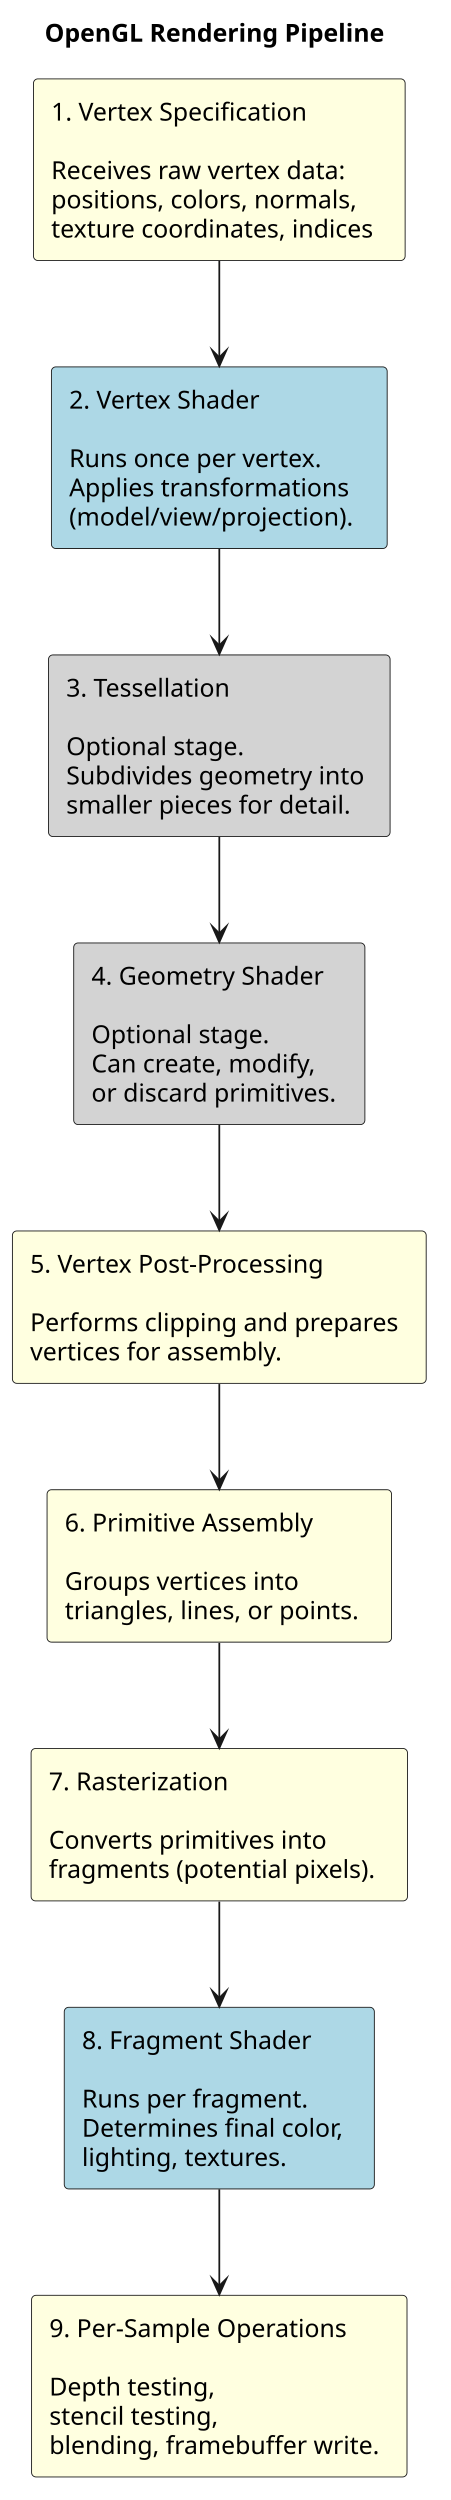
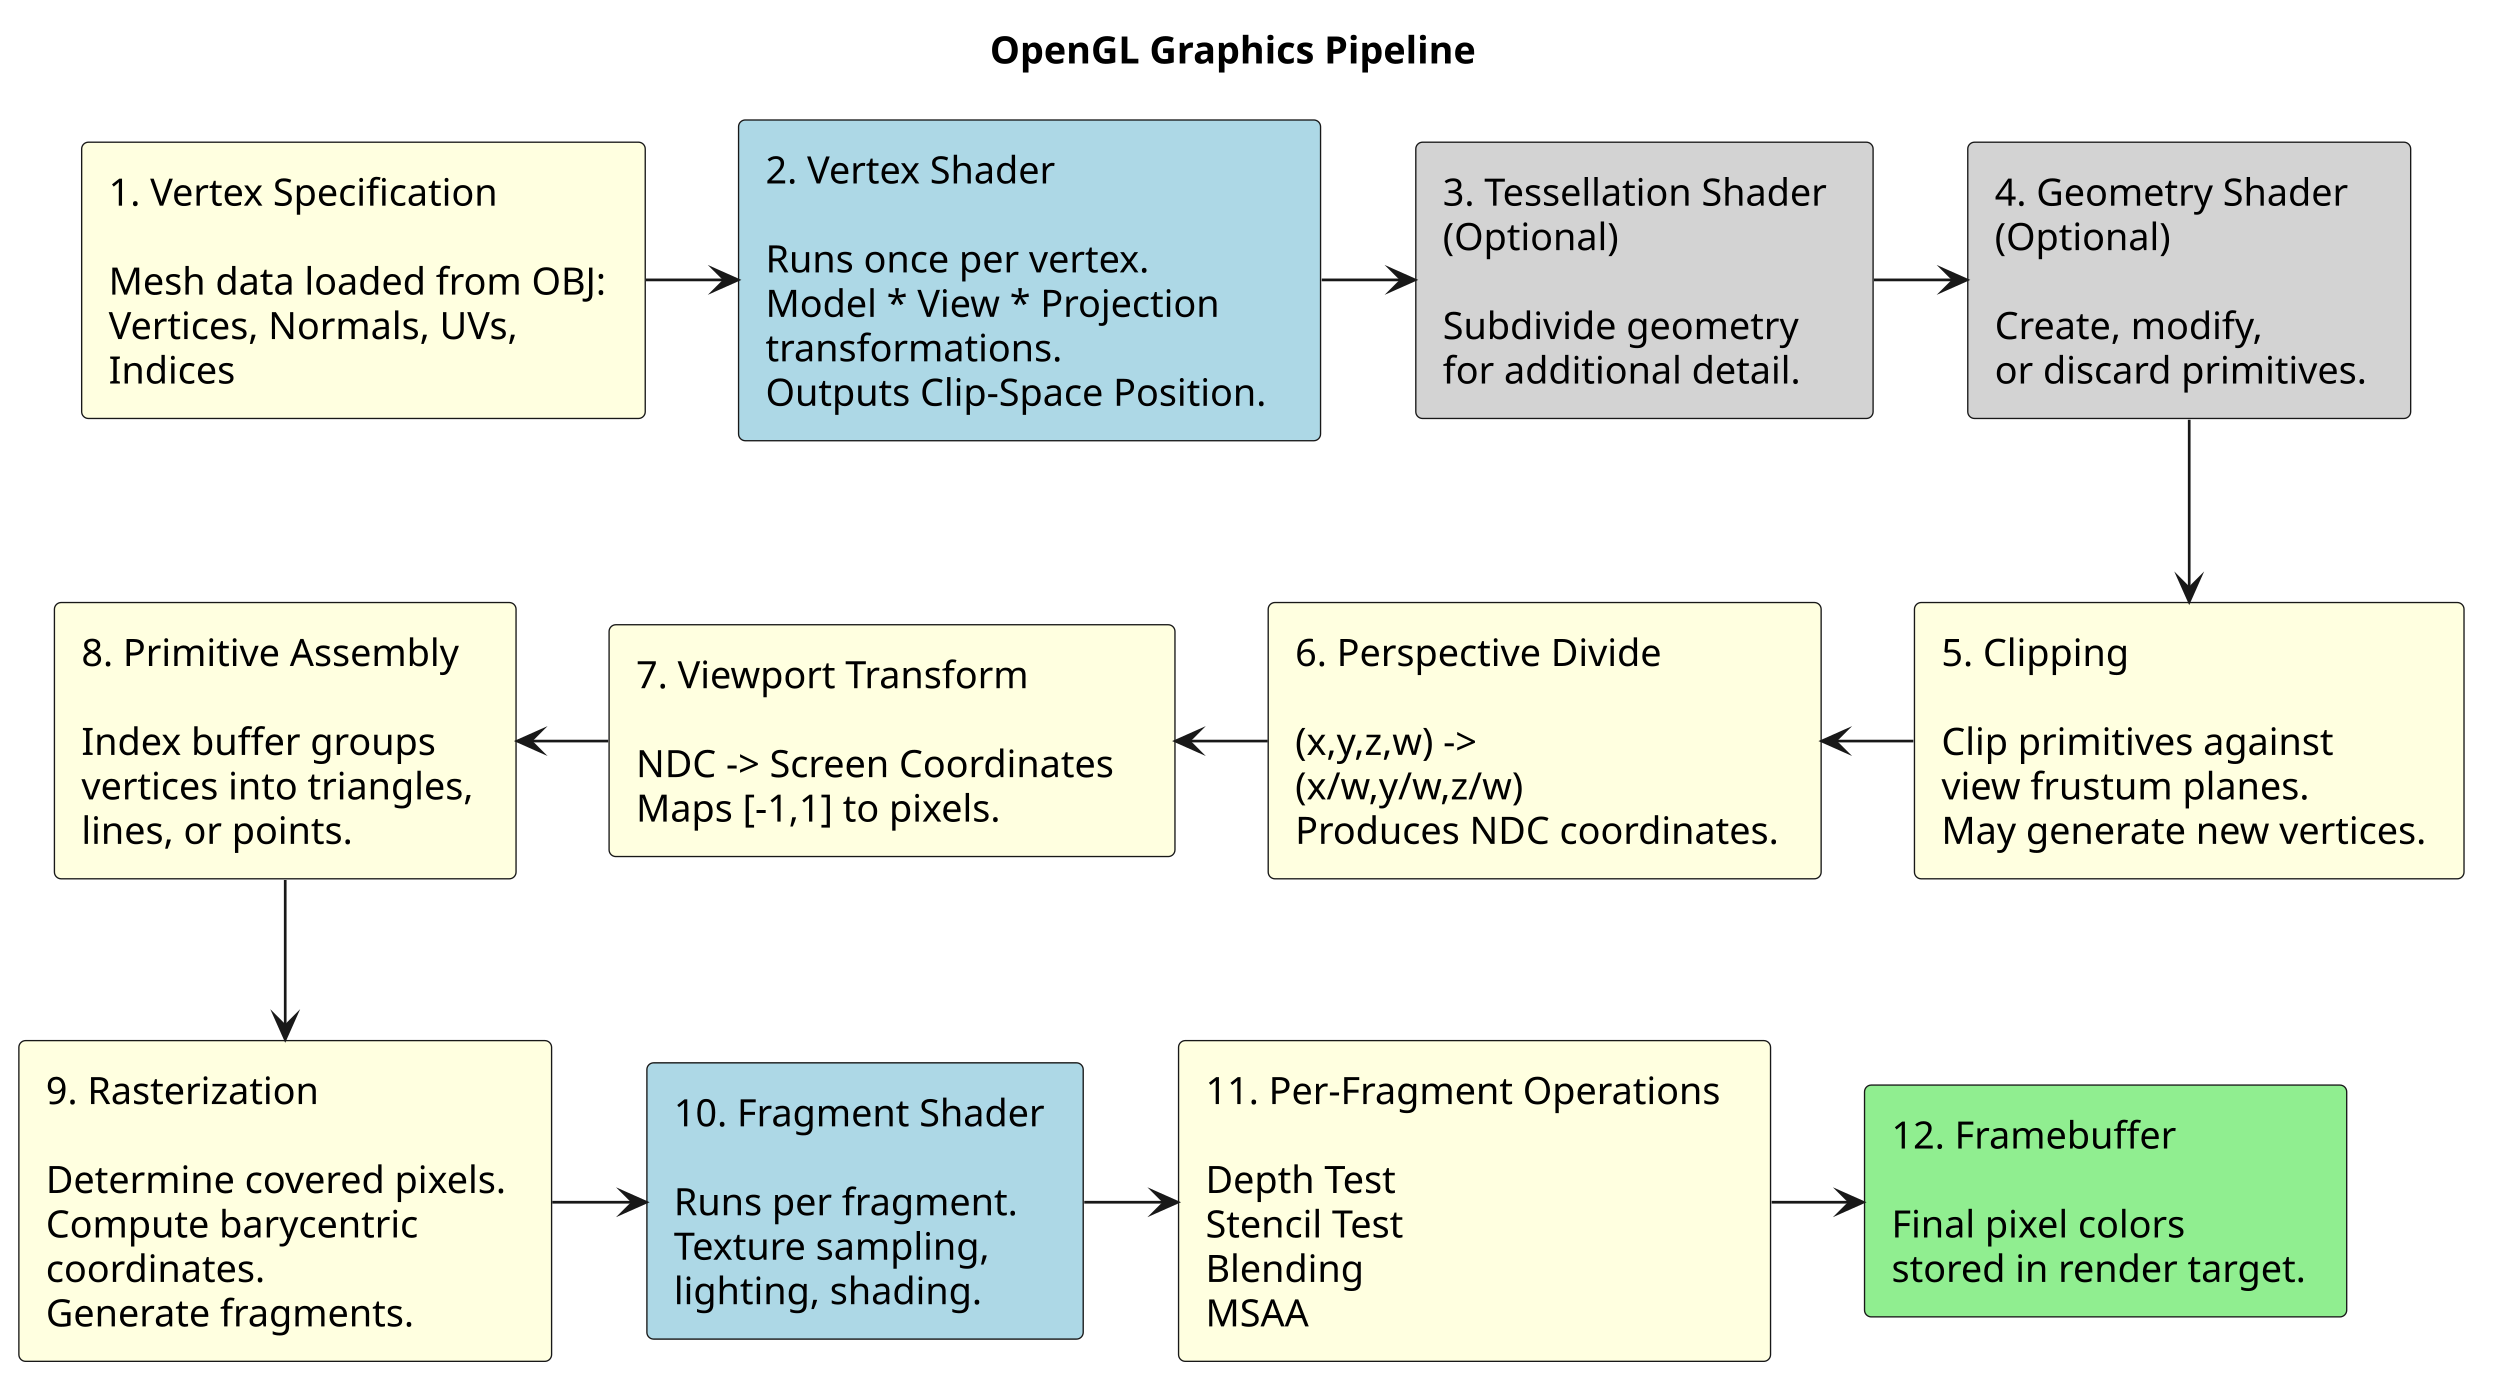
- <svg xmlns="http://www.w3.org/2000/svg" contentStyleType="text/css" data-diagram-type="DESCRIPTION" height="1410px" preserveAspectRatio="none" style="width:254px;height:1410px;background:#FFFFFF;" version="1.1" viewBox="0 0 254 1410" width="254px" zoomAndPan="magnify">
+ <svg xmlns="http://www.w3.org/2000/svg" contentStyleType="text/css" data-diagram-type="DESCRIPTION" height="518px" preserveAspectRatio="none" style="width:927px;height:518px;background:#FFFFFF;" version="1.1" viewBox="0 0 927 518" width="927px" zoomAndPan="magnify">
  <defs />
  <g>
    <g class="title" data-source-line="1">
-       <text fill="#000000" font-family="sans-serif" font-size="14" font-weight="700" lengthAdjust="spacing" textLength="197.012" x="25.179" y="23.535">OpenGL Rendering Pipeline</text>
+       <text fill="#000000" font-family="sans-serif" font-size="14" font-weight="700" lengthAdjust="spacing" textLength="186.553" x="367.052" y="23.535">OpenGL Graphics Pipeline</text>
    </g>
    <g class="entity" data-qualified-name="VSPEC" data-source-line="6" id="ent0001">
-       <rect fill="#FFFFE0" height="102.441" rx="2.5" ry="2.5" style="stroke:#181818;stroke-width:0.5;" width="209.615" x="18.88" y="44.488" />
-       <text fill="#000000" font-family="sans-serif" font-size="14" lengthAdjust="spacing" textLength="152.482" x="28.88" y="68.023">1. Vertex Specification</text>
-       <text fill="#000000" font-family="sans-serif" font-size="14" lengthAdjust="spacing" textLength="4.43" x="28.88" y="84.512"> </text>
-       <text fill="#000000" font-family="sans-serif" font-size="14" lengthAdjust="spacing" textLength="171.726" x="28.88" y="101">Receives raw vertex data:</text>
-       <text fill="#000000" font-family="sans-serif" font-size="14" lengthAdjust="spacing" textLength="180.735" x="28.88" y="117.488">positions, colors, normals,</text>
-       <text fill="#000000" font-family="sans-serif" font-size="14" lengthAdjust="spacing" textLength="189.615" x="28.88" y="133.977">texture coordinates, indices</text>
+       <rect fill="#FFFFE0" height="102.441" rx="2.5" ry="2.5" style="stroke:#181818;stroke-width:0.5;" width="208.973" x="30.28" y="52.728" />
+       <text fill="#000000" font-family="sans-serif" font-size="14" lengthAdjust="spacing" textLength="152.482" x="40.28" y="76.263">1. Vertex Specification</text>
+       <text fill="#000000" font-family="sans-serif" font-size="14" lengthAdjust="spacing" textLength="4.43" x="40.28" y="92.752"> </text>
+       <text fill="#000000" font-family="sans-serif" font-size="14" lengthAdjust="spacing" textLength="188.973" x="40.28" y="109.24">Mesh data loaded from OBJ:</text>
+       <text fill="#000000" font-family="sans-serif" font-size="14" lengthAdjust="spacing" textLength="158.867" x="40.28" y="125.728">Vertices, Normals, UVs,</text>
+       <text fill="#000000" font-family="sans-serif" font-size="14" lengthAdjust="spacing" textLength="47.688" x="40.28" y="142.217">Indices</text>
    </g>
    <g class="entity" data-qualified-name="VSHADER" data-source-line="8" id="ent0002">
-       <rect fill="#ADD8E6" height="102.441" rx="2.5" ry="2.5" style="stroke:#181818;stroke-width:0.5;" width="189.367" x="29" y="206.928" />
-       <text fill="#000000" font-family="sans-serif" font-size="14" lengthAdjust="spacing" textLength="112.745" x="39" y="230.463">2. Vertex Shader</text>
-       <text fill="#000000" font-family="sans-serif" font-size="14" lengthAdjust="spacing" textLength="4.43" x="39" y="246.952"> </text>
-       <text fill="#000000" font-family="sans-serif" font-size="14" lengthAdjust="spacing" textLength="148.08" x="39" y="263.44">Runs once per vertex.</text>
-       <text fill="#000000" font-family="sans-serif" font-size="14" lengthAdjust="spacing" textLength="163.249" x="39" y="279.928">Applies transformations</text>
-       <text fill="#000000" font-family="sans-serif" font-size="14" lengthAdjust="spacing" textLength="169.367" x="39" y="296.417">(model/view/projection).</text>
+       <rect fill="#ADD8E6" height="118.93" rx="2.5" ry="2.5" style="stroke:#181818;stroke-width:0.5;" width="215.802" x="273.86" y="44.488" />
+       <text fill="#000000" font-family="sans-serif" font-size="14" lengthAdjust="spacing" textLength="112.745" x="283.86" y="68.023">2. Vertex Shader</text>
+       <text fill="#000000" font-family="sans-serif" font-size="14" lengthAdjust="spacing" textLength="4.43" x="283.86" y="84.512"> </text>
+       <text fill="#000000" font-family="sans-serif" font-size="14" lengthAdjust="spacing" textLength="148.08" x="283.86" y="101">Runs once per vertex.</text>
+       <text fill="#000000" font-family="sans-serif" font-size="14" lengthAdjust="spacing" textLength="172.184" x="283.86" y="117.488">Model * View * Projection</text>
+       <text fill="#000000" font-family="sans-serif" font-size="14" lengthAdjust="spacing" textLength="112.936" x="283.86" y="133.977">transformations.</text>
+       <text fill="#000000" font-family="sans-serif" font-size="14" lengthAdjust="spacing" textLength="195.802" x="283.86" y="150.465">Outputs Clip-Space Position.</text>
    </g>
    <g class="entity" data-qualified-name="TESS" data-source-line="10" id="ent0003">
-       <rect fill="#D3D3D3" height="102.441" rx="2.5" ry="2.5" style="stroke:#181818;stroke-width:0.5;" width="192.648" x="27.36" y="369.378" />
-       <text fill="#000000" font-family="sans-serif" font-size="14" lengthAdjust="spacing" textLength="98.834" x="37.36" y="392.913">3. Tessellation</text>
-       <text fill="#000000" font-family="sans-serif" font-size="14" lengthAdjust="spacing" textLength="4.43" x="37.36" y="409.402"> </text>
-       <text fill="#000000" font-family="sans-serif" font-size="14" lengthAdjust="spacing" textLength="103.53" x="37.36" y="425.89">Optional stage.</text>
-       <text fill="#000000" font-family="sans-serif" font-size="14" lengthAdjust="spacing" textLength="172.648" x="37.36" y="442.378">Subdivides geometry into</text>
-       <text fill="#000000" font-family="sans-serif" font-size="14" lengthAdjust="spacing" textLength="167.193" x="37.36" y="458.867">smaller pieces for detail.</text>
+       <rect fill="#D3D3D3" height="102.441" rx="2.5" ry="2.5" style="stroke:#181818;stroke-width:0.5;" width="169.564" x="524.98" y="52.728" />
+       <text fill="#000000" font-family="sans-serif" font-size="14" lengthAdjust="spacing" textLength="149.564" x="534.98" y="76.263">3. Tessellation Shader</text>
+       <text fill="#000000" font-family="sans-serif" font-size="14" lengthAdjust="spacing" textLength="67.143" x="534.98" y="92.752">(Optional)</text>
+       <text fill="#000000" font-family="sans-serif" font-size="14" lengthAdjust="spacing" textLength="4.43" x="534.98" y="109.24"> </text>
+       <text fill="#000000" font-family="sans-serif" font-size="14" lengthAdjust="spacing" textLength="134.511" x="534.98" y="125.728">Subdivide geometry</text>
+       <text fill="#000000" font-family="sans-serif" font-size="14" lengthAdjust="spacing" textLength="138.189" x="534.98" y="142.217">for additional detail.</text>
    </g>
    <g class="entity" data-qualified-name="GSHADER" data-source-line="12" id="ent0004">
-       <rect fill="#D3D3D3" height="102.441" rx="2.5" ry="2.5" style="stroke:#181818;stroke-width:0.5;" width="164.225" x="41.57" y="531.818" />
-       <text fill="#000000" font-family="sans-serif" font-size="14" lengthAdjust="spacing" textLength="134.107" x="51.57" y="555.353">4. Geometry Shader</text>
-       <text fill="#000000" font-family="sans-serif" font-size="14" lengthAdjust="spacing" textLength="4.43" x="51.57" y="571.842"> </text>
-       <text fill="#000000" font-family="sans-serif" font-size="14" lengthAdjust="spacing" textLength="103.53" x="51.57" y="588.33">Optional stage.</text>
-       <text fill="#000000" font-family="sans-serif" font-size="14" lengthAdjust="spacing" textLength="132.282" x="51.57" y="604.818">Can create, modify,</text>
-       <text fill="#000000" font-family="sans-serif" font-size="14" lengthAdjust="spacing" textLength="144.225" x="51.57" y="621.307">or discard primitives.</text>
+       <rect fill="#D3D3D3" height="102.441" rx="2.5" ry="2.5" style="stroke:#181818;stroke-width:0.5;" width="164.225" x="729.65" y="52.728" />
+       <text fill="#000000" font-family="sans-serif" font-size="14" lengthAdjust="spacing" textLength="134.107" x="739.65" y="76.263">4. Geometry Shader</text>
+       <text fill="#000000" font-family="sans-serif" font-size="14" lengthAdjust="spacing" textLength="67.143" x="739.65" y="92.752">(Optional)</text>
+       <text fill="#000000" font-family="sans-serif" font-size="14" lengthAdjust="spacing" textLength="4.43" x="739.65" y="109.24"> </text>
+       <text fill="#000000" font-family="sans-serif" font-size="14" lengthAdjust="spacing" textLength="104.262" x="739.65" y="125.728">Create, modify,</text>
+       <text fill="#000000" font-family="sans-serif" font-size="14" lengthAdjust="spacing" textLength="144.225" x="739.65" y="142.217">or discard primitives.</text>
    </g>
-     <g class="entity" data-qualified-name="VPOST" data-source-line="14" id="ent0005">
-       <rect fill="#FFFFE0" height="85.953" rx="2.5" ry="2.5" style="stroke:#181818;stroke-width:0.5;" width="233.37" x="7" y="694.258" />
-       <text fill="#000000" font-family="sans-serif" font-size="14" lengthAdjust="spacing" textLength="176.032" x="17" y="717.793">5. Vertex Post-Processing</text>
-       <text fill="#000000" font-family="sans-serif" font-size="14" lengthAdjust="spacing" textLength="4.43" x="17" y="734.282"> </text>
-       <text fill="#000000" font-family="sans-serif" font-size="14" lengthAdjust="spacing" textLength="213.37" x="17" y="750.77">Performs clipping and prepares</text>
-       <text fill="#000000" font-family="sans-serif" font-size="14" lengthAdjust="spacing" textLength="147.977" x="17" y="767.258">vertices for assembly.</text>
+     <g class="entity" data-qualified-name="CLIP" data-source-line="14" id="ent0005">
+       <rect fill="#FFFFE0" height="102.441" rx="2.5" ry="2.5" style="stroke:#181818;stroke-width:0.5;" width="203.777" x="709.88" y="223.418" />
+       <text fill="#000000" font-family="sans-serif" font-size="14" lengthAdjust="spacing" textLength="74.58" x="719.88" y="246.953">5. Clipping</text>
+       <text fill="#000000" font-family="sans-serif" font-size="14" lengthAdjust="spacing" textLength="4.43" x="719.88" y="263.442"> </text>
+       <text fill="#000000" font-family="sans-serif" font-size="14" lengthAdjust="spacing" textLength="151.922" x="719.88" y="279.93">Clip primitives against</text>
+       <text fill="#000000" font-family="sans-serif" font-size="14" lengthAdjust="spacing" textLength="141.08" x="719.88" y="296.418">view frustum planes.</text>
+       <text fill="#000000" font-family="sans-serif" font-size="14" lengthAdjust="spacing" textLength="183.777" x="719.88" y="312.907">May generate new vertices.</text>
    </g>
-     <g class="entity" data-qualified-name="PRIM" data-source-line="16" id="ent0006">
-       <rect fill="#FFFFE0" height="85.953" rx="2.5" ry="2.5" style="stroke:#181818;stroke-width:0.5;" width="194.289" x="26.54" y="840.208" />
-       <text fill="#000000" font-family="sans-serif" font-size="14" lengthAdjust="spacing" textLength="146.077" x="36.54" y="863.743">6. Primitive Assembly</text>
-       <text fill="#000000" font-family="sans-serif" font-size="14" lengthAdjust="spacing" textLength="4.43" x="36.54" y="880.232"> </text>
-       <text fill="#000000" font-family="sans-serif" font-size="14" lengthAdjust="spacing" textLength="136.678" x="36.54" y="896.72">Groups vertices into</text>
-       <text fill="#000000" font-family="sans-serif" font-size="14" lengthAdjust="spacing" textLength="174.289" x="36.54" y="913.208">triangles, lines, or points.</text>
+     <g class="entity" data-qualified-name="PDIV" data-source-line="16" id="ent0006">
+       <rect fill="#FFFFE0" height="102.441" rx="2.5" ry="2.5" style="stroke:#181818;stroke-width:0.5;" width="205.028" x="470.25" y="223.418" />
+       <text fill="#000000" font-family="sans-serif" font-size="14" lengthAdjust="spacing" textLength="141.094" x="480.25" y="246.953">6. Perspective Divide</text>
+       <text fill="#000000" font-family="sans-serif" font-size="14" lengthAdjust="spacing" textLength="4.43" x="480.25" y="263.442"> </text>
+       <text fill="#000000" font-family="sans-serif" font-size="14" lengthAdjust="spacing" textLength="80.767" x="480.25" y="279.93">(x,y,z,w) -&gt;</text>
+       <text fill="#000000" font-family="sans-serif" font-size="14" lengthAdjust="spacing" textLength="96.277" x="480.25" y="296.418">(x/w,y/w,z/w)</text>
+       <text fill="#000000" font-family="sans-serif" font-size="14" lengthAdjust="spacing" textLength="185.028" x="480.25" y="312.907">Produces NDC coordinates.</text>
    </g>
-     <g class="entity" data-qualified-name="RAST" data-source-line="18" id="ent0007">
-       <rect fill="#FFFFE0" height="85.953" rx="2.5" ry="2.5" style="stroke:#181818;stroke-width:0.5;" width="212.288" x="17.54" y="986.158" />
-       <text fill="#000000" font-family="sans-serif" font-size="14" lengthAdjust="spacing" textLength="106.572" x="27.54" y="1009.693">7. Rasterization</text>
-       <text fill="#000000" font-family="sans-serif" font-size="14" lengthAdjust="spacing" textLength="4.43" x="27.54" y="1026.182"> </text>
-       <text fill="#000000" font-family="sans-serif" font-size="14" lengthAdjust="spacing" textLength="162.723" x="27.54" y="1042.67">Converts primitives into</text>
-       <text fill="#000000" font-family="sans-serif" font-size="14" lengthAdjust="spacing" textLength="192.288" x="27.54" y="1059.158">fragments (potential pixels).</text>
+     <g class="entity" data-qualified-name="VIEWPORT" data-source-line="18" id="ent0007">
+       <rect fill="#FFFFE0" height="85.953" rx="2.5" ry="2.5" style="stroke:#181818;stroke-width:0.5;" width="209.827" x="225.85" y="231.658" />
+       <text fill="#000000" font-family="sans-serif" font-size="14" lengthAdjust="spacing" textLength="152.988" x="235.85" y="255.193">7. Viewport Transform</text>
+       <text fill="#000000" font-family="sans-serif" font-size="14" lengthAdjust="spacing" textLength="4.43" x="235.85" y="271.682"> </text>
+       <text fill="#000000" font-family="sans-serif" font-size="14" lengthAdjust="spacing" textLength="189.827" x="235.85" y="288.17">NDC -&gt; Screen Coordinates</text>
+       <text fill="#000000" font-family="sans-serif" font-size="14" lengthAdjust="spacing" textLength="147.061" x="235.85" y="304.658">Maps [-1,1] to pixels.</text>
    </g>
-     <g class="entity" data-qualified-name="FSHADER" data-source-line="20" id="ent0008">
-       <rect fill="#ADD8E6" height="102.441" rx="2.5" ry="2.5" style="stroke:#181818;stroke-width:0.5;" width="174.889" x="36.24" y="1132.118" />
-       <text fill="#000000" font-family="sans-serif" font-size="14" lengthAdjust="spacing" textLength="132.932" x="46.24" y="1155.653">8. Fragment Shader</text>
-       <text fill="#000000" font-family="sans-serif" font-size="14" lengthAdjust="spacing" textLength="4.43" x="46.24" y="1172.142"> </text>
-       <text fill="#000000" font-family="sans-serif" font-size="14" lengthAdjust="spacing" textLength="131.127" x="46.24" y="1188.63">Runs per fragment.</text>
-       <text fill="#000000" font-family="sans-serif" font-size="14" lengthAdjust="spacing" textLength="154.889" x="46.24" y="1205.118">Determines final color,</text>
-       <text fill="#000000" font-family="sans-serif" font-size="14" lengthAdjust="spacing" textLength="121.714" x="46.24" y="1221.607">lighting, textures.</text>
+     <g class="entity" data-qualified-name="PRIM" data-source-line="20" id="ent0008">
+       <rect fill="#FFFFE0" height="102.441" rx="2.5" ry="2.5" style="stroke:#181818;stroke-width:0.5;" width="171.17" x="20.18" y="223.418" />
+       <text fill="#000000" font-family="sans-serif" font-size="14" lengthAdjust="spacing" textLength="146.077" x="30.18" y="246.953">8. Primitive Assembly</text>
+       <text fill="#000000" font-family="sans-serif" font-size="14" lengthAdjust="spacing" textLength="4.43" x="30.18" y="263.442"> </text>
+       <text fill="#000000" font-family="sans-serif" font-size="14" lengthAdjust="spacing" textLength="135.796" x="30.18" y="279.93">Index buffer groups</text>
+       <text fill="#000000" font-family="sans-serif" font-size="14" lengthAdjust="spacing" textLength="151.17" x="30.18" y="296.418">vertices into triangles,</text>
+       <text fill="#000000" font-family="sans-serif" font-size="14" lengthAdjust="spacing" textLength="106.285" x="30.18" y="312.907">lines, or points.</text>
    </g>
-     <g class="entity" data-qualified-name="PSAMPLE" data-source-line="22" id="ent0009">
-       <rect fill="#FFFFE0" height="102.441" rx="2.5" ry="2.5" style="stroke:#181818;stroke-width:0.5;" width="211.741" x="17.81" y="1294.558" />
-       <text fill="#000000" font-family="sans-serif" font-size="14" lengthAdjust="spacing" textLength="175.164" x="27.81" y="1318.093">9. Per-Sample Operations</text>
-       <text fill="#000000" font-family="sans-serif" font-size="14" lengthAdjust="spacing" textLength="4.43" x="27.81" y="1334.582"> </text>
-       <text fill="#000000" font-family="sans-serif" font-size="14" lengthAdjust="spacing" textLength="96.756" x="27.81" y="1351.07">Depth testing,</text>
-       <text fill="#000000" font-family="sans-serif" font-size="14" lengthAdjust="spacing" textLength="99.859" x="27.81" y="1367.558">stencil testing,</text>
-       <text fill="#000000" font-family="sans-serif" font-size="14" lengthAdjust="spacing" textLength="191.741" x="27.81" y="1384.047">blending, framebuffer write.</text>
+     <g class="entity" data-qualified-name="RAST" data-source-line="22" id="ent0009">
+       <rect fill="#FFFFE0" height="118.93" rx="2.5" ry="2.5" style="stroke:#181818;stroke-width:0.5;" width="197.529" x="7" y="385.858" />
+       <text fill="#000000" font-family="sans-serif" font-size="14" lengthAdjust="spacing" textLength="106.572" x="17" y="409.393">9. Rasterization</text>
+       <text fill="#000000" font-family="sans-serif" font-size="14" lengthAdjust="spacing" textLength="4.43" x="17" y="425.882"> </text>
+       <text fill="#000000" font-family="sans-serif" font-size="14" lengthAdjust="spacing" textLength="177.529" x="17" y="442.37">Determine covered pixels.</text>
+       <text fill="#000000" font-family="sans-serif" font-size="14" lengthAdjust="spacing" textLength="141.75" x="17" y="458.858">Compute barycentric</text>
+       <text fill="#000000" font-family="sans-serif" font-size="14" lengthAdjust="spacing" textLength="83.98" x="17" y="475.347">coordinates.</text>
+       <text fill="#000000" font-family="sans-serif" font-size="14" lengthAdjust="spacing" textLength="139.029" x="17" y="491.835">Generate fragments.</text>
    </g>
-     <g class="link" data-entity-1="ent0001" data-entity-2="ent0002" data-link-type="dependency" data-source-line="24" id="lnk10">
-       <path d="M123.69,147.108 C123.69,166.068 123.69,182.548 123.69,201.528" fill="none" id="VSPEC-to-VSHADER" style="stroke:#181818;stroke-width:1;" />
-       <polygon fill="#181818" points="123.69,206.528,127.69,197.528,123.69,201.528,119.69,197.528,123.69,206.528" style="stroke:#181818;stroke-width:1;stroke-linejoin:miter;stroke-miterlimit:10;" />
+     <g class="entity" data-qualified-name="FSHADER" data-source-line="24" id="ent0010">
+       <rect fill="#ADD8E6" height="102.441" rx="2.5" ry="2.5" style="stroke:#181818;stroke-width:0.5;" width="161.784" x="239.87" y="394.098" />
+       <text fill="#000000" font-family="sans-serif" font-size="14" lengthAdjust="spacing" textLength="141.784" x="249.87" y="417.633">10. Fragment Shader</text>
+       <text fill="#000000" font-family="sans-serif" font-size="14" lengthAdjust="spacing" textLength="4.43" x="249.87" y="434.122"> </text>
+       <text fill="#000000" font-family="sans-serif" font-size="14" lengthAdjust="spacing" textLength="131.127" x="249.87" y="450.61">Runs per fragment.</text>
+       <text fill="#000000" font-family="sans-serif" font-size="14" lengthAdjust="spacing" textLength="123.812" x="249.87" y="467.098">Texture sampling,</text>
+       <text fill="#000000" font-family="sans-serif" font-size="14" lengthAdjust="spacing" textLength="119.335" x="249.87" y="483.587">lighting, shading.</text>
    </g>
-     <g class="link" data-entity-1="ent0002" data-entity-2="ent0003" data-link-type="dependency" data-source-line="25" id="lnk11">
-       <path d="M123.69,309.548 C123.69,328.508 123.69,344.988 123.69,363.978" fill="none" id="VSHADER-to-TESS" style="stroke:#181818;stroke-width:1;" />
-       <polygon fill="#181818" points="123.69,368.978,127.69,359.978,123.69,363.978,119.69,359.978,123.69,368.978" style="stroke:#181818;stroke-width:1;stroke-linejoin:miter;stroke-miterlimit:10;" />
+     <g class="entity" data-qualified-name="PFO" data-source-line="26" id="ent0011">
+       <rect fill="#FFFFE0" height="118.93" rx="2.5" ry="2.5" style="stroke:#181818;stroke-width:0.5;" width="219.507" x="437.01" y="385.858" />
+       <text fill="#000000" font-family="sans-serif" font-size="14" lengthAdjust="spacing" textLength="199.507" x="447.01" y="409.393">11. Per-Fragment Operations</text>
+       <text fill="#000000" font-family="sans-serif" font-size="14" lengthAdjust="spacing" textLength="4.43" x="447.01" y="425.882"> </text>
+       <text fill="#000000" font-family="sans-serif" font-size="14" lengthAdjust="spacing" textLength="74.478" x="447.01" y="442.37">Depth Test</text>
+       <text fill="#000000" font-family="sans-serif" font-size="14" lengthAdjust="spacing" textLength="77.984" x="447.01" y="458.858">Stencil Test</text>
+       <text fill="#000000" font-family="sans-serif" font-size="14" lengthAdjust="spacing" textLength="58.864" x="447.01" y="475.347">Blending</text>
+       <text fill="#000000" font-family="sans-serif" font-size="14" lengthAdjust="spacing" textLength="38.917" x="447.01" y="491.835">MSAA</text>
    </g>
-     <g class="link" data-entity-1="ent0003" data-entity-2="ent0004" data-link-type="dependency" data-source-line="26" id="lnk12">
-       <path d="M123.69,471.988 C123.69,490.958 123.69,507.438 123.69,526.418" fill="none" id="TESS-to-GSHADER" style="stroke:#181818;stroke-width:1;" />
-       <polygon fill="#181818" points="123.69,531.418,127.69,522.418,123.69,526.418,119.69,522.418,123.69,531.418" style="stroke:#181818;stroke-width:1;stroke-linejoin:miter;stroke-miterlimit:10;" />
+     <g class="entity" data-qualified-name="FB" data-source-line="28" id="ent0012">
+       <rect fill="#90EE90" height="85.953" rx="2.5" ry="2.5" style="stroke:#181818;stroke-width:0.5;" width="178.785" x="691.37" y="402.348" />
+       <text fill="#000000" font-family="sans-serif" font-size="14" lengthAdjust="spacing" textLength="109.724" x="701.37" y="425.883">12. Framebuffer</text>
+       <text fill="#000000" font-family="sans-serif" font-size="14" lengthAdjust="spacing" textLength="4.43" x="701.37" y="442.372"> </text>
+       <text fill="#000000" font-family="sans-serif" font-size="14" lengthAdjust="spacing" textLength="115.452" x="701.37" y="458.86">Final pixel colors</text>
+       <text fill="#000000" font-family="sans-serif" font-size="14" lengthAdjust="spacing" textLength="158.785" x="701.37" y="475.348">stored in render target.</text>
    </g>
-     <g class="link" data-entity-1="ent0004" data-entity-2="ent0005" data-link-type="dependency" data-source-line="27" id="lnk13">
-       <path d="M123.69,634.378 C123.69,653.658 123.69,670.358 123.69,688.838" fill="none" id="GSHADER-to-VPOST" style="stroke:#181818;stroke-width:1;" />
-       <polygon fill="#181818" points="123.69,693.838,127.69,684.838,123.69,688.838,119.69,684.838,123.69,693.838" style="stroke:#181818;stroke-width:1;stroke-linejoin:miter;stroke-miterlimit:10;" />
+     <g class="link" data-entity-1="ent0001" data-entity-2="ent0002" data-link-type="dependency" data-source-line="30" id="lnk13">
+       <path d="M239.51,103.788 C250.82,103.788 257.34,103.788 268.69,103.788" fill="none" id="VSPEC-to-VSHADER" style="stroke:#181818;stroke-width:1;" />
+       <polygon fill="#181818" points="273.69,103.788,264.69,99.788,268.69,103.788,264.69,107.788,273.69,103.788" style="stroke:#181818;stroke-width:1;stroke-linejoin:miter;stroke-miterlimit:10;" />
    </g>
-     <g class="link" data-entity-1="ent0005" data-entity-2="ent0006" data-link-type="dependency" data-source-line="28" id="lnk14">
-       <path d="M123.69,780.628 C123.69,799.368 123.69,816.238 123.69,834.958" fill="none" id="VPOST-to-PRIM" style="stroke:#181818;stroke-width:1;" />
-       <polygon fill="#181818" points="123.69,839.958,127.69,830.958,123.69,834.958,119.69,830.958,123.69,839.958" style="stroke:#181818;stroke-width:1;stroke-linejoin:miter;stroke-miterlimit:10;" />
+     <g class="link" data-entity-1="ent0002" data-entity-2="ent0003" data-link-type="dependency" data-source-line="31" id="lnk14">
+       <path d="M490.09,103.788 C501.69,103.788 508.38,103.788 519.66,103.788" fill="none" id="VSHADER-to-TESS" style="stroke:#181818;stroke-width:1;" />
+       <polygon fill="#181818" points="524.66,103.788,515.66,99.788,519.66,103.788,515.66,107.788,524.66,103.788" style="stroke:#181818;stroke-width:1;stroke-linejoin:miter;stroke-miterlimit:10;" />
    </g>
-     <g class="link" data-entity-1="ent0006" data-entity-2="ent0007" data-link-type="dependency" data-source-line="29" id="lnk15">
-       <path d="M123.69,926.578 C123.69,945.318 123.69,962.188 123.69,980.908" fill="none" id="PRIM-to-RAST" style="stroke:#181818;stroke-width:1;" />
-       <polygon fill="#181818" points="123.69,985.908,127.69,976.908,123.69,980.908,119.69,976.908,123.69,985.908" style="stroke:#181818;stroke-width:1;stroke-linejoin:miter;stroke-miterlimit:10;" />
+     <g class="link" data-entity-1="ent0003" data-entity-2="ent0004" data-link-type="dependency" data-source-line="32" id="lnk15">
+       <path d="M694.85,103.788 C706.27,103.788 712.98,103.788 724.36,103.788" fill="none" id="TESS-to-GSHADER" style="stroke:#181818;stroke-width:1;" />
+       <polygon fill="#181818" points="729.36,103.788,720.36,99.788,724.36,103.788,720.36,107.788,729.36,103.788" style="stroke:#181818;stroke-width:1;stroke-linejoin:miter;stroke-miterlimit:10;" />
    </g>
-     <g class="link" data-entity-1="ent0007" data-entity-2="ent0008" data-link-type="dependency" data-source-line="30" id="lnk16">
-       <path d="M123.69,1072.498 C123.69,1090.938 123.69,1107.588 123.69,1126.828" fill="none" id="RAST-to-FSHADER" style="stroke:#181818;stroke-width:1;" />
-       <polygon fill="#181818" points="123.69,1131.828,127.69,1122.828,123.69,1126.828,119.69,1122.828,123.69,1131.828" style="stroke:#181818;stroke-width:1;stroke-linejoin:miter;stroke-miterlimit:10;" />
+     <g class="link" data-entity-1="ent0004" data-entity-2="ent0005" data-link-type="dependency" data-source-line="33" id="lnk16">
+       <path d="M811.76,155.628 C811.76,177.018 811.76,196.768 811.76,218.138" fill="none" id="GSHADER-to-CLIP" style="stroke:#181818;stroke-width:1;" />
+       <polygon fill="#181818" points="811.76,223.138,815.76,214.138,811.76,218.138,807.76,214.138,811.76,223.138" style="stroke:#181818;stroke-width:1;stroke-linejoin:miter;stroke-miterlimit:10;" />
    </g>
-     <g class="link" data-entity-1="ent0008" data-entity-2="ent0009" data-link-type="dependency" data-source-line="31" id="lnk17">
-       <path d="M123.69,1234.738 C123.69,1253.698 123.69,1270.178 123.69,1289.158" fill="none" id="FSHADER-to-PSAMPLE" style="stroke:#181818;stroke-width:1;" />
-       <polygon fill="#181818" points="123.69,1294.158,127.69,1285.158,123.69,1289.158,119.69,1285.158,123.69,1294.158" style="stroke:#181818;stroke-width:1;stroke-linejoin:miter;stroke-miterlimit:10;" />
+     <g class="link" data-entity-1="ent0006" data-entity-2="ent0005" data-link-type="dependency" data-source-line="34" id="lnk18">
+       <path d="M680.51,274.788 C691.77,274.788 698.23,274.788 709.49,274.788" fill="none" id="PDIV-backto-CLIP" style="stroke:#181818;stroke-width:1;" />
+       <polygon fill="#181818" points="675.51,274.788,684.51,278.788,680.51,274.788,684.51,270.788,675.51,274.788" style="stroke:#181818;stroke-width:1;stroke-linejoin:miter;stroke-miterlimit:10;" />
+     </g>
+     <g class="link" data-entity-1="ent0007" data-entity-2="ent0006" data-link-type="dependency" data-source-line="35" id="lnk20">
+       <path d="M440.85,274.788 C452.21,274.788 458.75,274.788 470.07,274.788" fill="none" id="VIEWPORT-backto-PDIV" style="stroke:#181818;stroke-width:1;" />
+       <polygon fill="#181818" points="435.85,274.788,444.85,278.788,440.85,274.788,444.85,270.788,435.85,274.788" style="stroke:#181818;stroke-width:1;stroke-linejoin:miter;stroke-miterlimit:10;" />
+     </g>
+     <g class="link" data-entity-1="ent0008" data-entity-2="ent0007" data-link-type="dependency" data-source-line="36" id="lnk22">
+       <path d="M196.79,274.788 C207.83,274.788 214.23,274.788 225.54,274.788" fill="none" id="PRIM-backto-VIEWPORT" style="stroke:#181818;stroke-width:1;" />
+       <polygon fill="#181818" points="191.79,274.788,200.79,278.788,196.79,274.788,200.79,270.788,191.79,274.788" style="stroke:#181818;stroke-width:1;stroke-linejoin:miter;stroke-miterlimit:10;" />
+     </g>
+     <g class="link" data-entity-1="ent0008" data-entity-2="ent0009" data-link-type="dependency" data-source-line="37" id="lnk23">
+       <path d="M105.76,326.308 C105.76,344.958 105.76,361.148 105.76,380.438" fill="none" id="PRIM-to-RAST" style="stroke:#181818;stroke-width:1;" />
+       <polygon fill="#181818" points="105.76,385.438,109.76,376.438,105.76,380.438,101.76,376.438,105.76,385.438" style="stroke:#181818;stroke-width:1;stroke-linejoin:miter;stroke-miterlimit:10;" />
+     </g>
+     <g class="link" data-entity-1="ent0009" data-entity-2="ent0010" data-link-type="dependency" data-source-line="38" id="lnk24">
+       <path d="M204.77,445.788 C216.45,445.788 223.27,445.788 234.66,445.788" fill="none" id="RAST-to-FSHADER" style="stroke:#181818;stroke-width:1;" />
+       <polygon fill="#181818" points="239.66,445.788,230.66,441.788,234.66,445.788,230.66,449.788,239.66,445.788" style="stroke:#181818;stroke-width:1;stroke-linejoin:miter;stroke-miterlimit:10;" />
+     </g>
+     <g class="link" data-entity-1="ent0010" data-entity-2="ent0011" data-link-type="dependency" data-source-line="39" id="lnk25">
+       <path d="M402.04,445.788 C413.3,445.788 420.02,445.788 431.7,445.788" fill="none" id="FSHADER-to-PFO" style="stroke:#181818;stroke-width:1;" />
+       <polygon fill="#181818" points="436.7,445.788,427.7,441.788,431.7,445.788,427.7,449.788,436.7,445.788" style="stroke:#181818;stroke-width:1;stroke-linejoin:miter;stroke-miterlimit:10;" />
+     </g>
+     <g class="link" data-entity-1="ent0011" data-entity-2="ent0012" data-link-type="dependency" data-source-line="40" id="lnk26">
+       <path d="M656.91,445.788 C668.29,445.788 674.76,445.788 685.88,445.788" fill="none" id="PFO-to-FB" style="stroke:#181818;stroke-width:1;" />
+       <polygon fill="#181818" points="690.88,445.788,681.88,441.788,685.88,445.788,681.88,449.788,690.88,445.788" style="stroke:#181818;stroke-width:1;stroke-linejoin:miter;stroke-miterlimit:10;" />
    </g>
  </g>
</svg>
